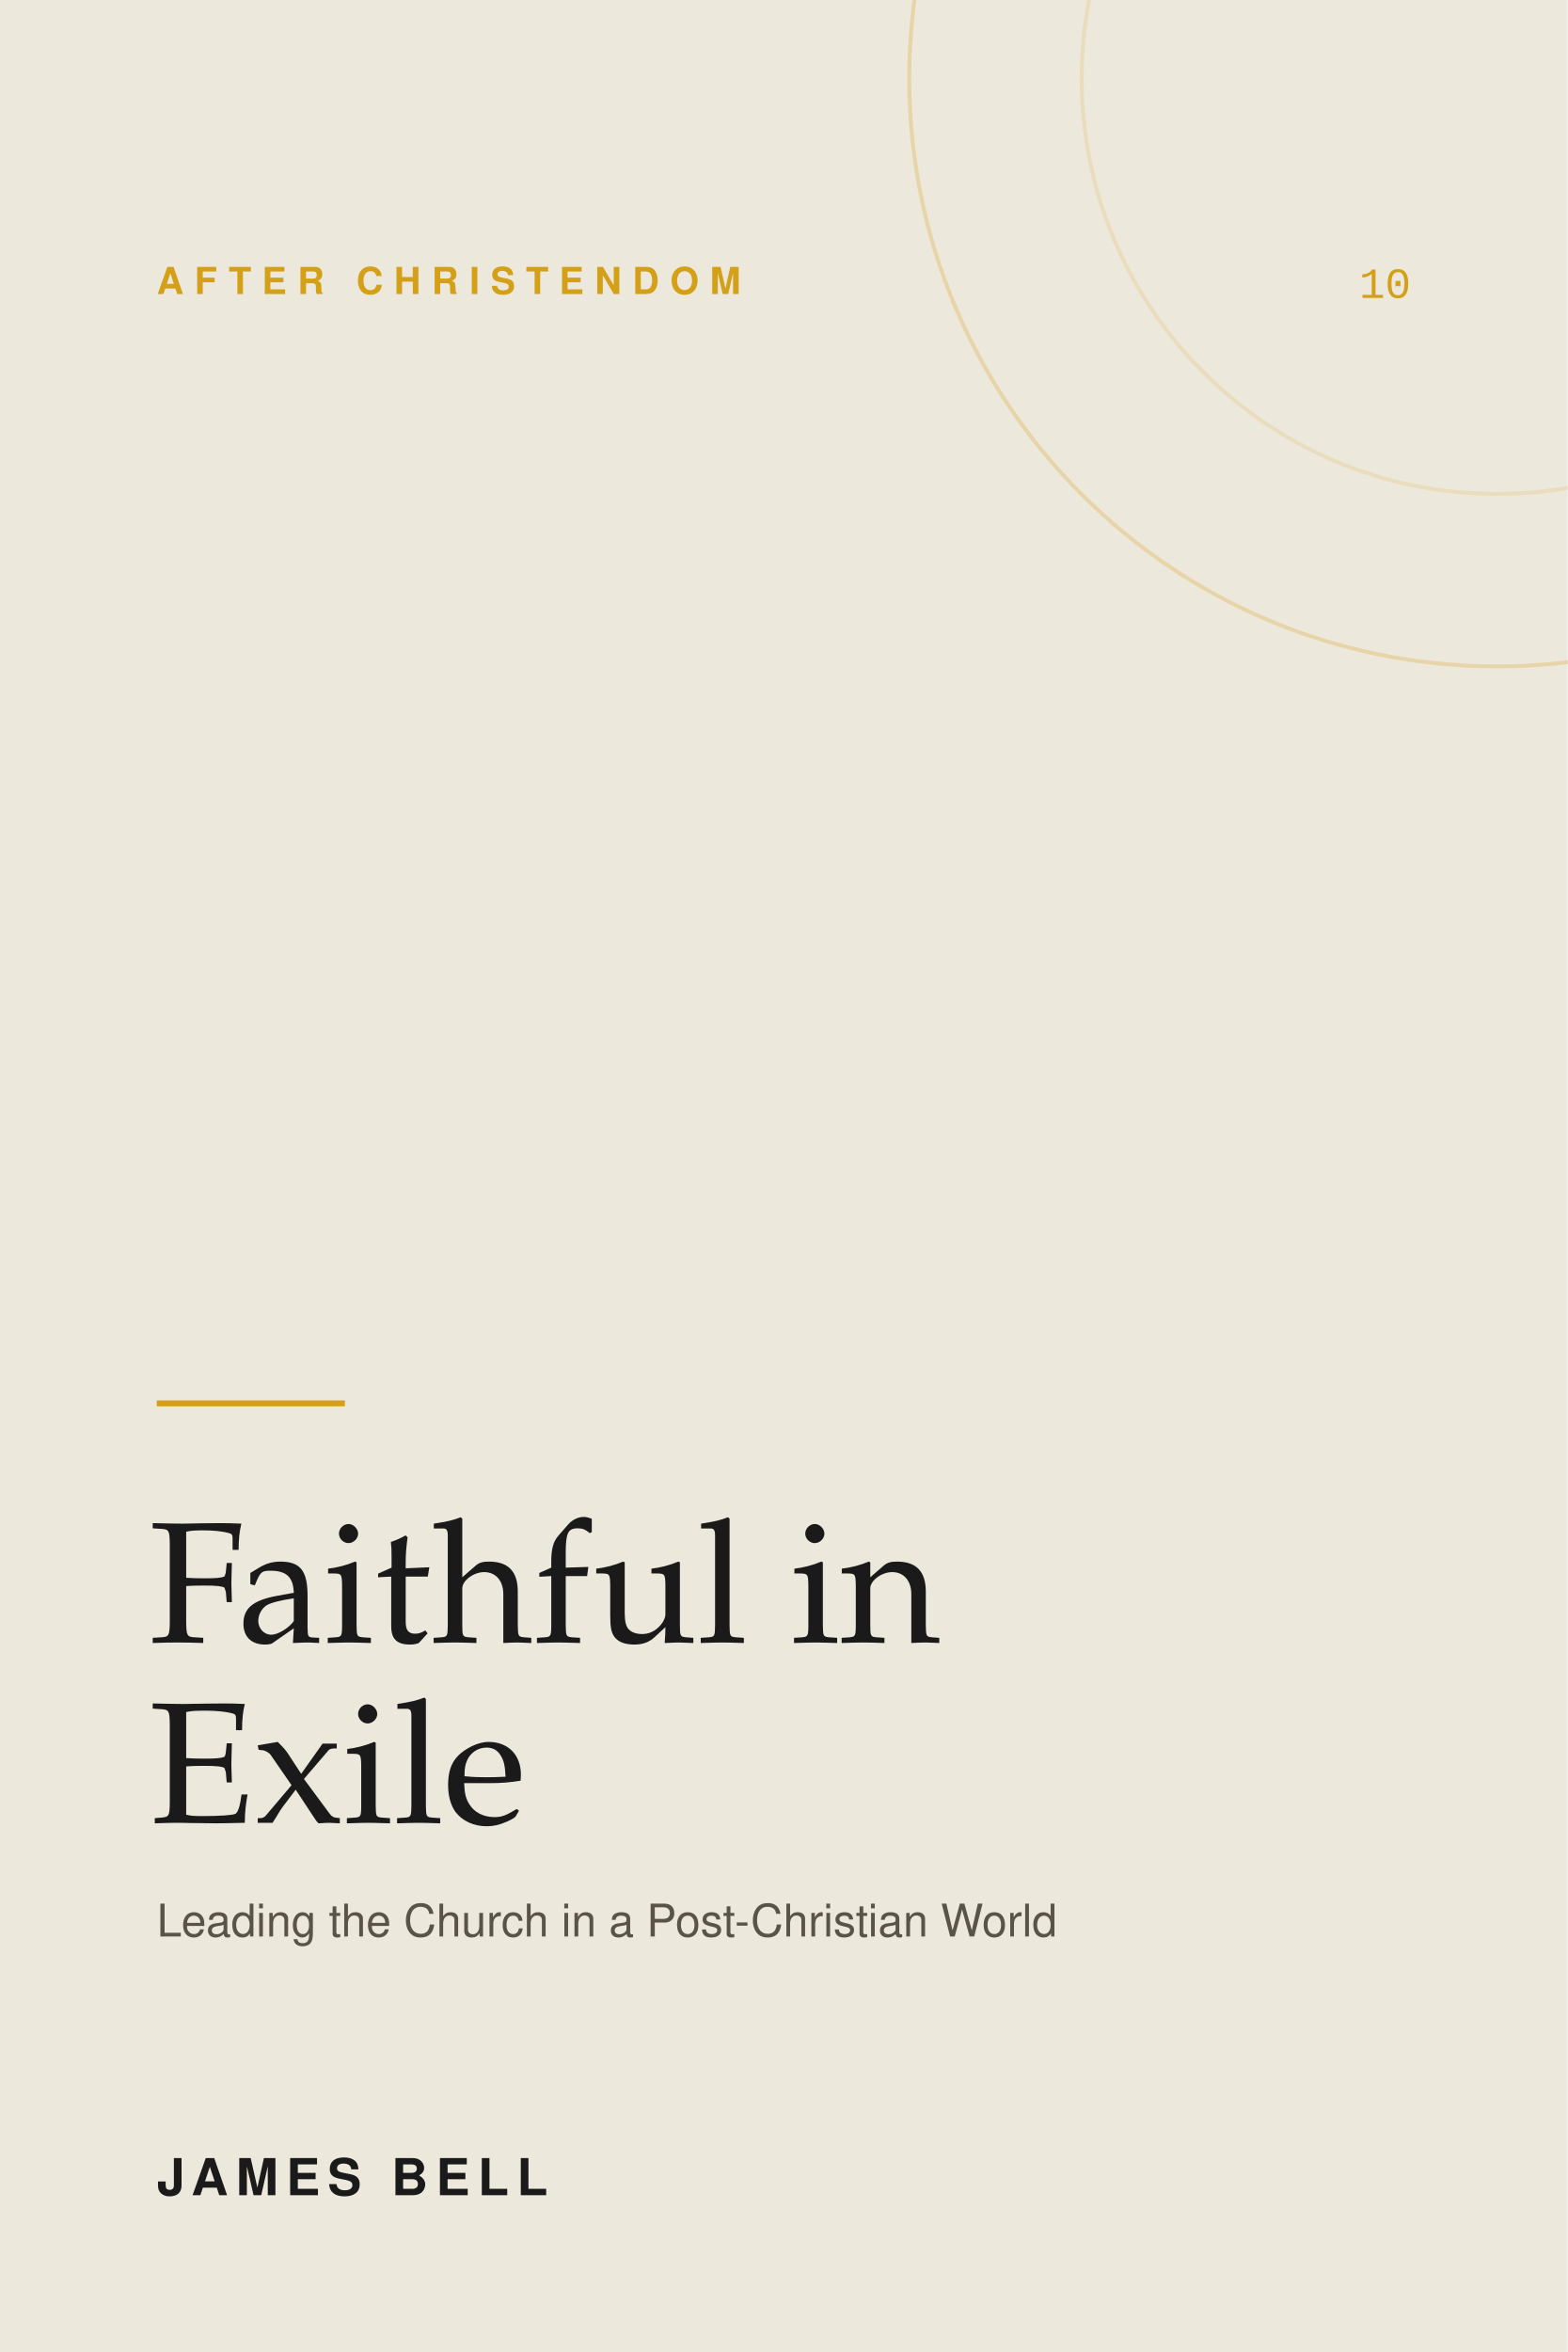
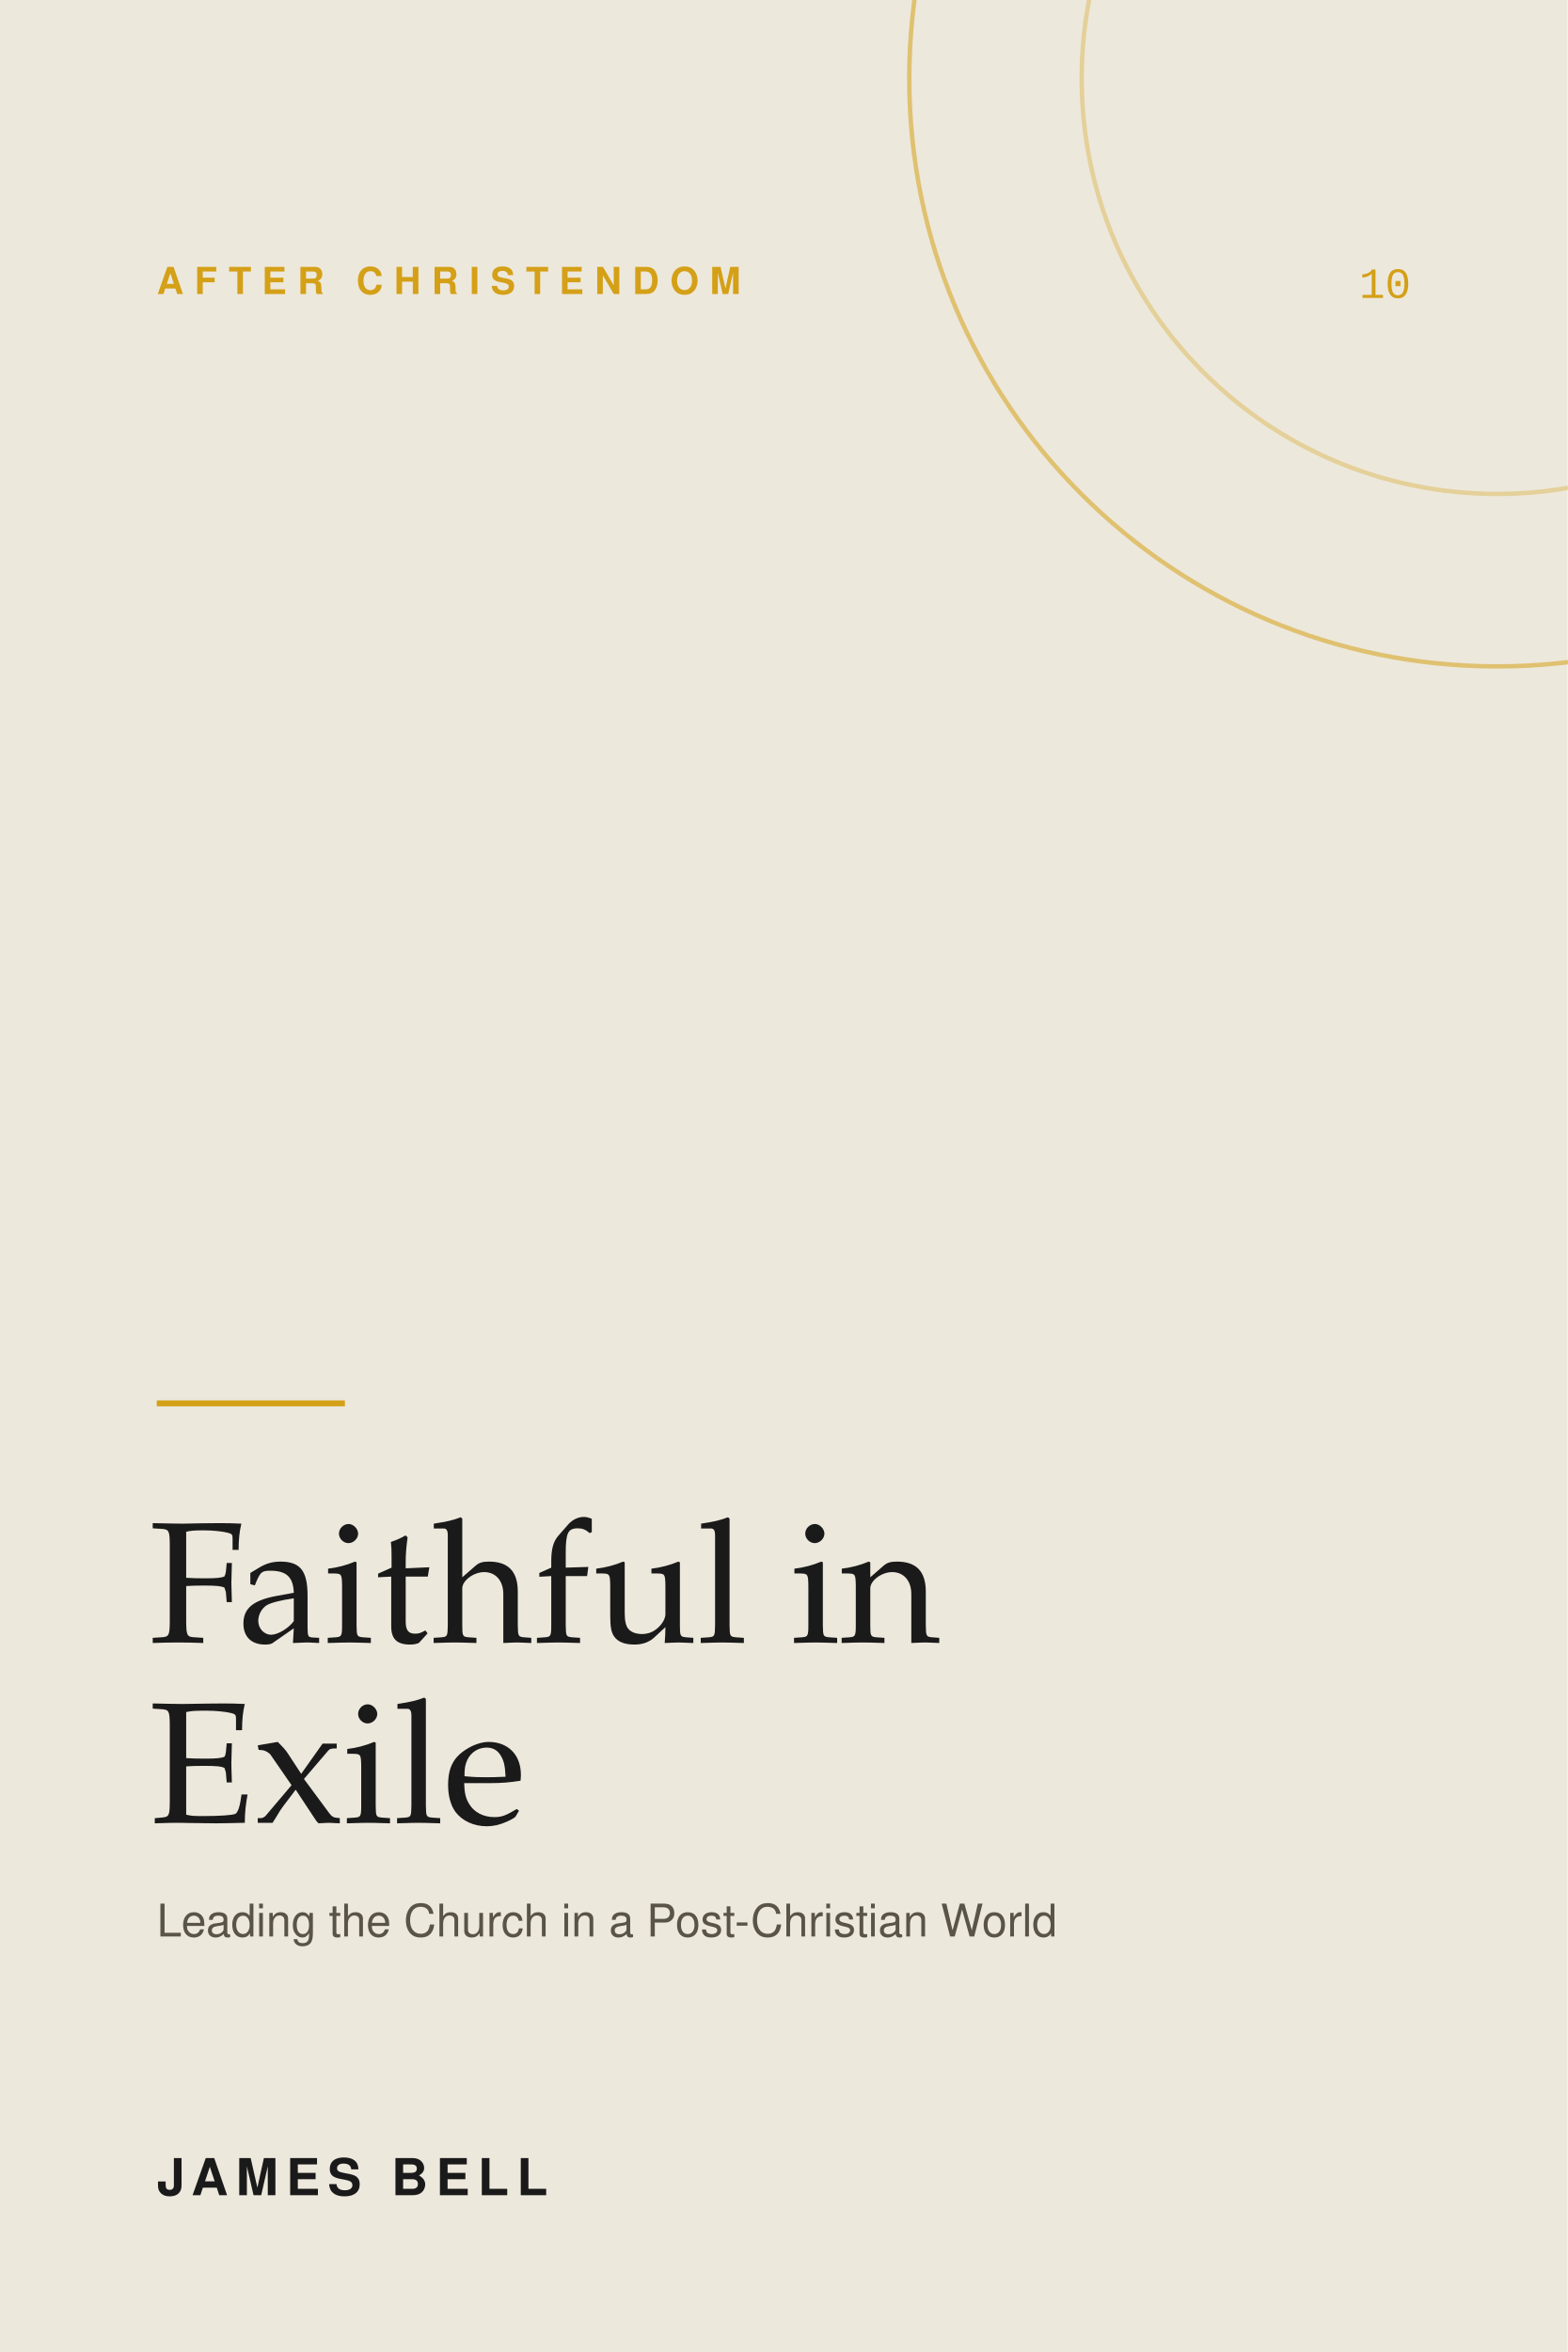
<svg xmlns="http://www.w3.org/2000/svg" width="800" height="1200" viewBox="0 0 800 1200" role="img" aria-label="Faithful in Exile by James Bell">
  <rect width="800" height="1200" fill="#EDE8DC" />
-   <circle cx="764" cy="40" r="300" fill="none" stroke="#D4A017" stroke-width="2" opacity="0.26" />
-   <circle cx="764" cy="40" r="212" fill="none" stroke="#D4A017" stroke-width="2" opacity="0.16" />
+   <circle cx="764" cy="40" r="300" fill="none" stroke="#D4A017" stroke-width="2.25" opacity="0.55" />
+   <circle cx="764" cy="40" r="212" fill="none" stroke="#D4A017" stroke-width="2.25" opacity="0.34" />
  <text x="80" y="150" font-family="Helvetica, Arial, sans-serif" font-size="19" letter-spacing="5.5" font-weight="700" fill="#D4A017">AFTER CHRISTENDOM</text>
  <text x="720" y="152" text-anchor="end" font-family="'JetBrains Mono', 'Courier New', monospace" font-size="22" fill="#D4A017">10</text>
  <line x1="80" y1="716" x2="176" y2="716" stroke="#D4A017" stroke-width="3" />
  <text x="76" y="838" font-family="Palatino, 'Palatino Linotype', Georgia, serif" font-size="88" fill="#1A1A1A">Faithful in</text>
  <text x="76" y="930" font-family="Palatino, 'Palatino Linotype', Georgia, serif" font-size="88" fill="#1A1A1A">Exile</text>
  <text x="80" y="988" font-family="Helvetica, Arial, sans-serif" font-size="23" fill="#5A5448">Leading the Church in a Post-Christian World</text>
  <text x="80" y="1120" font-family="Helvetica, Arial, sans-serif" font-size="26" letter-spacing="4" font-weight="700" fill="#1A1A1A">JAMES BELL</text>
</svg>
